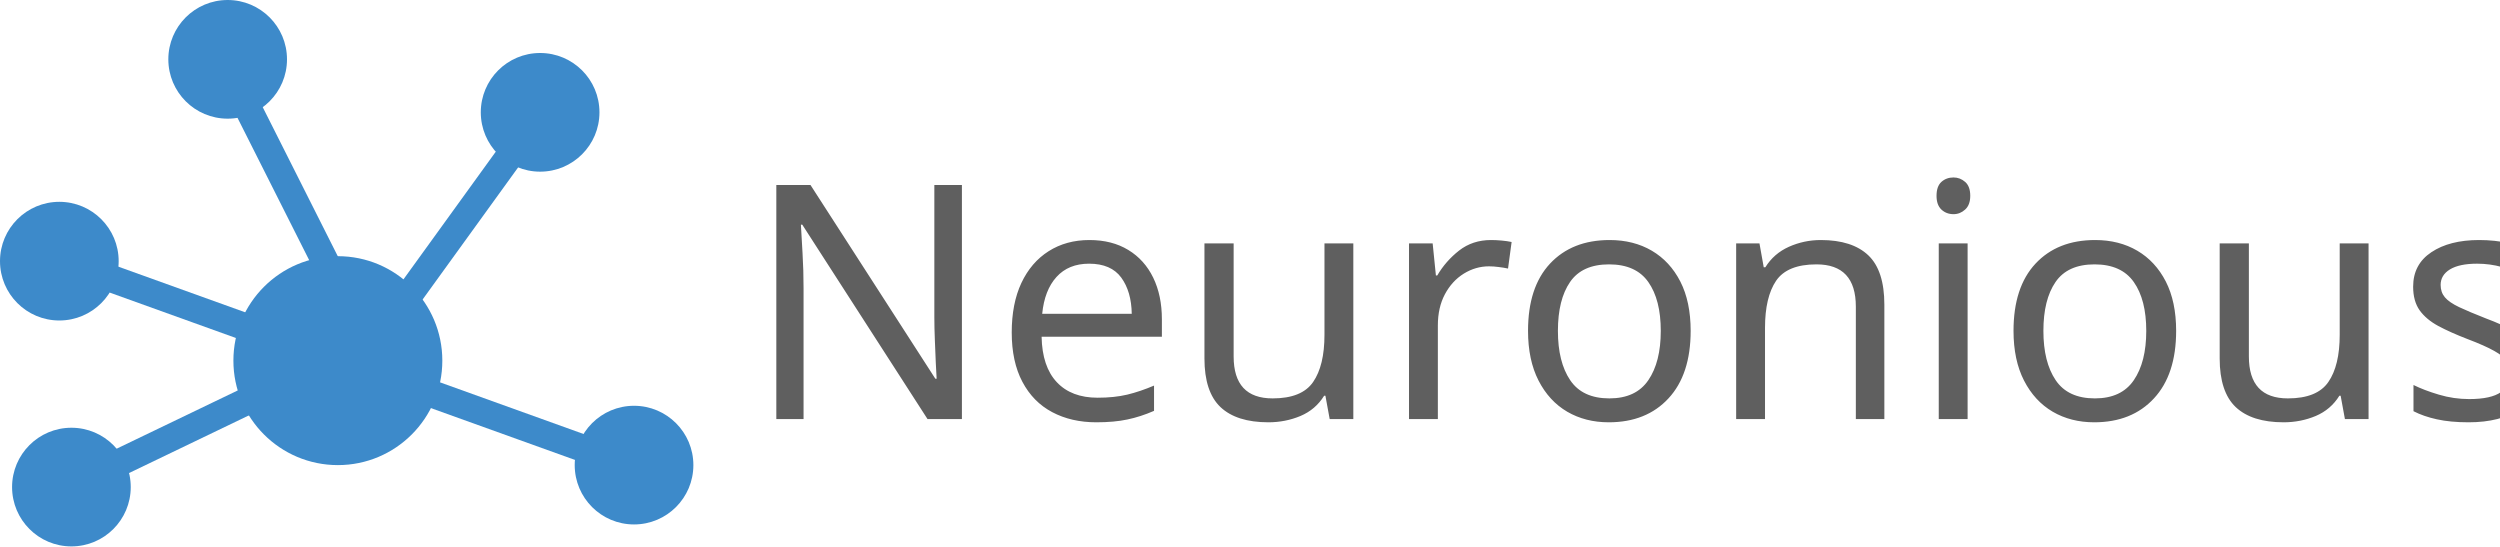
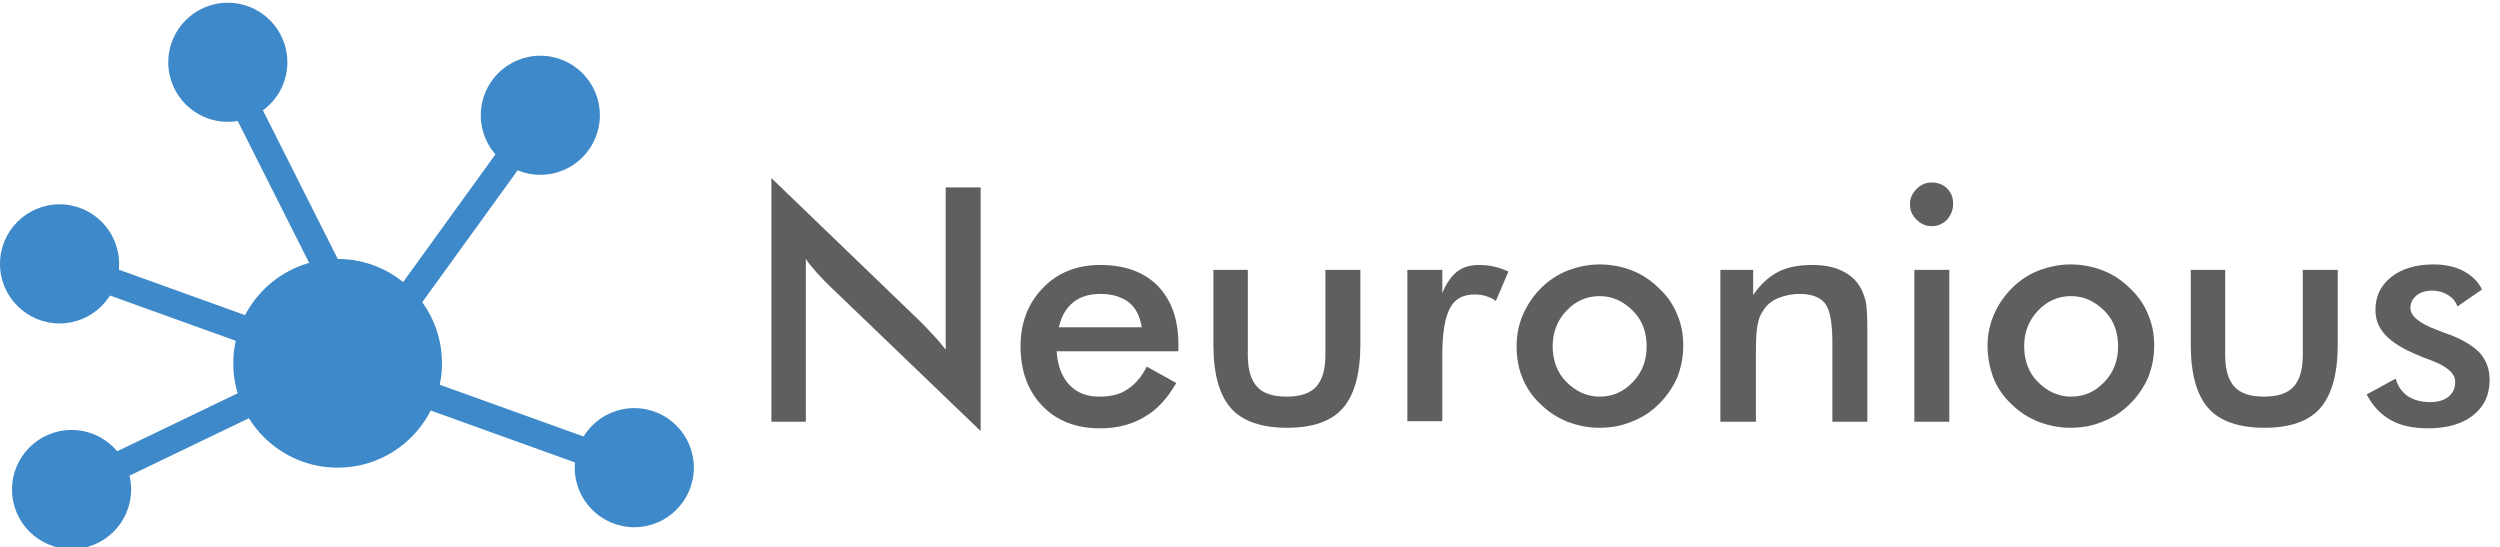
- <svg xmlns="http://www.w3.org/2000/svg" viewBox="0 0 457.58 100.01">
-   <defs>
-     <style>.cls-1{fill:#3d8aca;}.cls-2{font-size:60px;fill:#5f5f5f;font-family:FuturaBT-Medium, Futura Md BT;font-weight:500;}</style>
-   </defs>
-   <g id="Layer_2" data-name="Layer 2">
-     <g id="Layer_1-2" data-name="Layer 1">
-       <circle class="cls-1" cx="61.84" cy="66.01" r="19.12" />
-       <circle class="cls-1" cx="98.86" cy="20.56" r="10.86" />
-       <circle class="cls-1" cx="41.67" cy="10.86" r="10.86" />
-       <circle class="cls-1" cx="10.86" cy="47.8" r="10.86" />
-       <circle class="cls-1" cx="13.07" cy="89.15" r="10.86" />
-       <circle class="cls-1" cx="116.05" cy="85.13" r="10.86" />
-       <rect class="cls-1" x="68.21" y="38.95" width="31.46" height="5" transform="translate(1.16 85.18) rotate(-54.13)" />
-       <rect class="cls-1" x="49.7" y="16.51" width="5" height="33.68" transform="translate(-9.42 27.04) rotate(-26.73)" />
-       <rect class="cls-1" x="30.93" y="38.85" width="5" height="33.68" transform="translate(-30.29 68.3) rotate(-70.21)" />
-       <rect class="cls-1" x="17.23" y="76.28" width="33.68" height="5" transform="translate(-30.79 22.56) rotate(-25.69)" />
-       <rect class="cls-1" x="90.46" y="60.27" width="5" height="33.68" transform="translate(-11.07 138.47) rotate(-70.21)" />
-       <text class="cls-2" transform="translate(136.28 76.7)">Neuronious</text>
+ <svg xmlns="http://www.w3.org/2000/svg" version="1.1" id="Layer_1" x="0px" y="0px" viewBox="0 0 457.6 100" style="enable-background:new 0 0 457.6 100;" xml:space="preserve">
+   <style type="text/css">
+ 	.st0{fill:#3D89C9;}
+ 	.st1{fill:#5E5F5F;}
+ </style>
+   <g>
+     <g>
+       <g>
+         <circle class="st0" cx="61.8" cy="66.5" r="19.1" />
+       </g>
+     </g>
+     <g>
+       <g>
+         <circle class="st0" cx="98.9" cy="21.1" r="10.9" />
+       </g>
+     </g>
+     <g>
+       <g>
+         <circle class="st0" cx="41.7" cy="11.4" r="10.9" />
+       </g>
+     </g>
+     <g>
+       <g>
+         <circle class="st0" cx="10.9" cy="48.3" r="10.9" />
+       </g>
+     </g>
+     <g>
+       <g>
+         <circle class="st0" cx="13.1" cy="89.6" r="10.9" />
+       </g>
+     </g>
+     <g>
+       <g>
+         <circle class="st0" cx="116.1" cy="85.6" r="10.9" />
+       </g>
+     </g>
+     <g>
+       <g>
+         <rect x="68.2" y="39.4" transform="matrix(0.5859 -0.8104 0.8104 0.5859 0.7602 85.3874)" class="st0" width="31.5" height="5" />
+       </g>
+       <g>
+         <rect x="49.7" y="17" transform="matrix(0.8932 -0.4497 0.4497 0.8932 -9.6459 27.0904)" class="st0" width="5" height="33.7" />
+       </g>
+       <g>
+         <rect x="30.9" y="39.4" transform="matrix(0.3386 -0.9409 0.9409 0.3386 -30.7599 68.6223)" class="st0" width="5" height="33.7" />
+       </g>
+       <g>
+         <rect x="17.2" y="76.8" transform="matrix(0.9011 -0.4336 0.4336 0.9011 -31.0031 22.6102)" class="st0" width="33.7" height="5" />
+       </g>
+       <g>
+         <rect x="90.5" y="60.8" transform="matrix(0.3386 -0.9409 0.9409 0.3386 -11.5425 138.7987)" class="st0" width="5" height="33.7" />
+       </g>
+     </g>
+   </g>
+   <g>
+     <g>
+       <path class="st1" d="M141.2,77.2V32.6l27.2,26.2c0.7,0.7,1.5,1.5,2.3,2.4c0.8,0.8,1.6,1.8,2.4,2.8V34.3h6.4v44.6l-27.8-26.7    c-0.7-0.7-1.5-1.5-2.2-2.3c-0.7-0.8-1.4-1.6-2-2.5v29.8H141.2z" />
+       <path class="st1" d="M215.6,64.3h-22.2c0.2,2.6,0.9,4.6,2.3,6.1c1.4,1.5,3.2,2.2,5.5,2.2c2.1,0,3.8-0.4,5.1-1.3    c1.4-0.9,2.6-2.2,3.6-4.2l5.4,3c-1.6,2.8-3.5,4.9-5.8,6.2c-2.3,1.4-5,2.1-8.1,2.1c-4.5,0-8-1.4-10.6-4.1c-2.6-2.7-4-6.3-4-10.9    c0-4.4,1.4-7.9,4.1-10.7c2.7-2.8,6.2-4.2,10.5-4.2c4.5,0,8,1.3,10.5,3.8c2.5,2.6,3.8,6.1,3.8,10.8V64.3z M209,60    c-0.3-2-1-3.5-2.3-4.6c-1.3-1-3-1.6-5.2-1.6c-2.1,0-3.8,0.5-5,1.5c-1.3,1-2.2,2.5-2.7,4.6H209z" />
+       <path class="st1" d="M228.4,49.4v15.6c0,2.7,0.6,4.6,1.7,5.8s2.9,1.8,5.4,1.8s4.3-0.6,5.4-1.8s1.7-3.1,1.7-5.8V49.4h6.4v13.7    c0,5.3-1.1,9.2-3.2,11.6s-5.5,3.6-10.2,3.6c-4.7,0-8.2-1.2-10.3-3.6c-2.1-2.4-3.2-6.2-3.2-11.6V49.4H228.4z" />
+       <path class="st1" d="M263.9,53.9c0.7-1.8,1.6-3.2,2.7-4.1s2.5-1.3,4.2-1.3c0.9,0,1.8,0.1,2.7,0.3c0.9,0.2,1.7,0.5,2.6,0.9    l-2.3,5.4c-0.5-0.4-1.1-0.7-1.8-0.9c-0.6-0.2-1.3-0.3-2.1-0.3c-2.1,0-3.6,0.8-4.5,2.5c-0.9,1.7-1.4,4.5-1.4,8.5v12.2h-6.4V49.4    h6.4V53.9z" />
+       <path class="st1" d="M277.6,63.3c0-2,0.4-4,1.2-5.8c0.8-1.8,1.9-3.4,3.3-4.8c1.4-1.4,3.1-2.5,4.9-3.2c1.9-0.7,3.8-1.1,5.8-1.1    c2.1,0,4.1,0.4,5.9,1.1c1.8,0.7,3.5,1.8,5,3.3c1.5,1.4,2.6,3,3.3,4.8c0.8,1.8,1.1,3.7,1.1,5.7c0,2.1-0.4,4-1.1,5.8    c-0.8,1.8-1.9,3.4-3.3,4.8c-1.5,1.5-3.2,2.6-5.1,3.3c-1.9,0.8-3.8,1.1-5.9,1.1c-2,0-3.9-0.4-5.8-1.1c-1.9-0.8-3.5-1.8-5-3.3    c-1.5-1.4-2.6-3.1-3.3-4.9C277.9,67.3,277.6,65.4,277.6,63.3z M301.4,63.4c0-2.6-0.8-4.8-2.5-6.5s-3.7-2.7-6.1-2.7    c-2.4,0-4.4,0.9-6.1,2.7s-2.5,4-2.5,6.5s0.8,4.8,2.5,6.5s3.7,2.7,6.1,2.7s4.4-0.9,6.1-2.7S301.4,66,301.4,63.4z" />
+       <path class="st1" d="M314.9,77.2V49.4h6V54c1.3-1.9,2.8-3.3,4.5-4.2s3.8-1.3,6.3-1.3c2.1,0,3.8,0.3,5.3,1c1.5,0.7,2.6,1.6,3.4,2.9    c0.5,0.8,0.8,1.7,1.1,2.7c0.2,1,0.3,2.8,0.3,5.3v16.8h-6.4V62.9c0-3.7-0.4-6.1-1.3-7.3s-2.5-1.8-4.7-1.8c-1.5,0-2.8,0.3-4,0.8    c-1.2,0.5-2.1,1.3-2.7,2.3c-0.5,0.7-0.8,1.5-1,2.6c-0.2,1-0.3,2.7-0.3,5v12.7H314.9z" />
+       <path class="st1" d="M349.6,37.4c0-1.1,0.4-2,1.2-2.8c0.8-0.8,1.7-1.2,2.8-1.2c1.1,0,2.1,0.4,2.8,1.1c0.8,0.8,1.1,1.7,1.1,2.8    c0,1.1-0.4,2.1-1.1,2.9c-0.8,0.8-1.7,1.2-2.8,1.2c-1.1,0-2-0.4-2.8-1.2S349.6,38.5,349.6,37.4z M350.4,77.2V49.4h6.4v27.8H350.4z" />
+       <path class="st1" d="M363.8,63.3c0-2,0.4-4,1.2-5.8c0.8-1.8,1.9-3.4,3.3-4.8c1.4-1.4,3.1-2.5,4.9-3.2c1.9-0.7,3.8-1.1,5.8-1.1    c2.1,0,4.1,0.4,5.9,1.1c1.8,0.7,3.5,1.8,5,3.3c1.5,1.4,2.6,3,3.3,4.8c0.8,1.8,1.1,3.7,1.1,5.7c0,2.1-0.4,4-1.1,5.8    c-0.8,1.8-1.9,3.4-3.3,4.8c-1.5,1.5-3.2,2.6-5.1,3.3c-1.9,0.8-3.8,1.1-5.9,1.1c-2,0-3.9-0.4-5.8-1.1c-1.9-0.8-3.5-1.8-5-3.3    c-1.5-1.4-2.6-3.1-3.3-4.9C364.2,67.3,363.8,65.4,363.8,63.3z M387.7,63.4c0-2.6-0.8-4.8-2.5-6.5s-3.7-2.7-6.1-2.7    c-2.4,0-4.4,0.9-6.1,2.7s-2.5,4-2.5,6.5s0.8,4.8,2.5,6.5s3.7,2.7,6.1,2.7s4.4-0.9,6.1-2.7S387.7,66,387.7,63.4z" />
+       <path class="st1" d="M407.3,49.4v15.6c0,2.7,0.6,4.6,1.7,5.8s2.9,1.8,5.4,1.8s4.3-0.6,5.4-1.8s1.7-3.1,1.7-5.8V49.4h6.4v13.7    c0,5.3-1.1,9.2-3.2,11.6s-5.5,3.6-10.2,3.6c-4.7,0-8.2-1.2-10.3-3.6c-2.1-2.4-3.2-6.2-3.2-11.6V49.4H407.3z" />
+       <path class="st1" d="M433.2,72.2l5.3-2.9c0.4,1.4,1.1,2.4,2.2,3.2c1.1,0.7,2.4,1.1,4.1,1.1c1.4,0,2.5-0.3,3.4-1    c0.8-0.7,1.2-1.5,1.2-2.7c0-1.5-1.4-2.8-4.3-3.9c-1-0.4-1.7-0.6-2.3-0.9c-3-1.2-5-2.5-6.2-3.8c-1.2-1.3-1.8-2.8-1.8-4.6    c0-2.5,1-4.5,2.9-6c1.9-1.5,4.5-2.3,7.7-2.3c2.1,0,4,0.4,5.5,1.2s2.7,1.9,3.4,3.4l-4.5,3.1c-0.3-0.9-0.9-1.6-1.7-2.1    c-0.8-0.5-1.8-0.8-2.9-0.8c-1.2,0-2.2,0.3-2.9,0.9c-0.7,0.6-1.1,1.3-1.1,2.3c0,1.4,1.6,2.8,4.9,4c1,0.4,1.8,0.7,2.4,0.9    c2.6,1,4.4,2.2,5.5,3.4c1.1,1.3,1.7,2.9,1.7,4.8c0,2.8-1,4.9-3,6.5c-2,1.6-4.8,2.4-8.3,2.4c-2.7,0-5-0.5-6.8-1.5    C435.7,75.8,434.3,74.3,433.2,72.2z" />
    </g>
  </g>
</svg>
